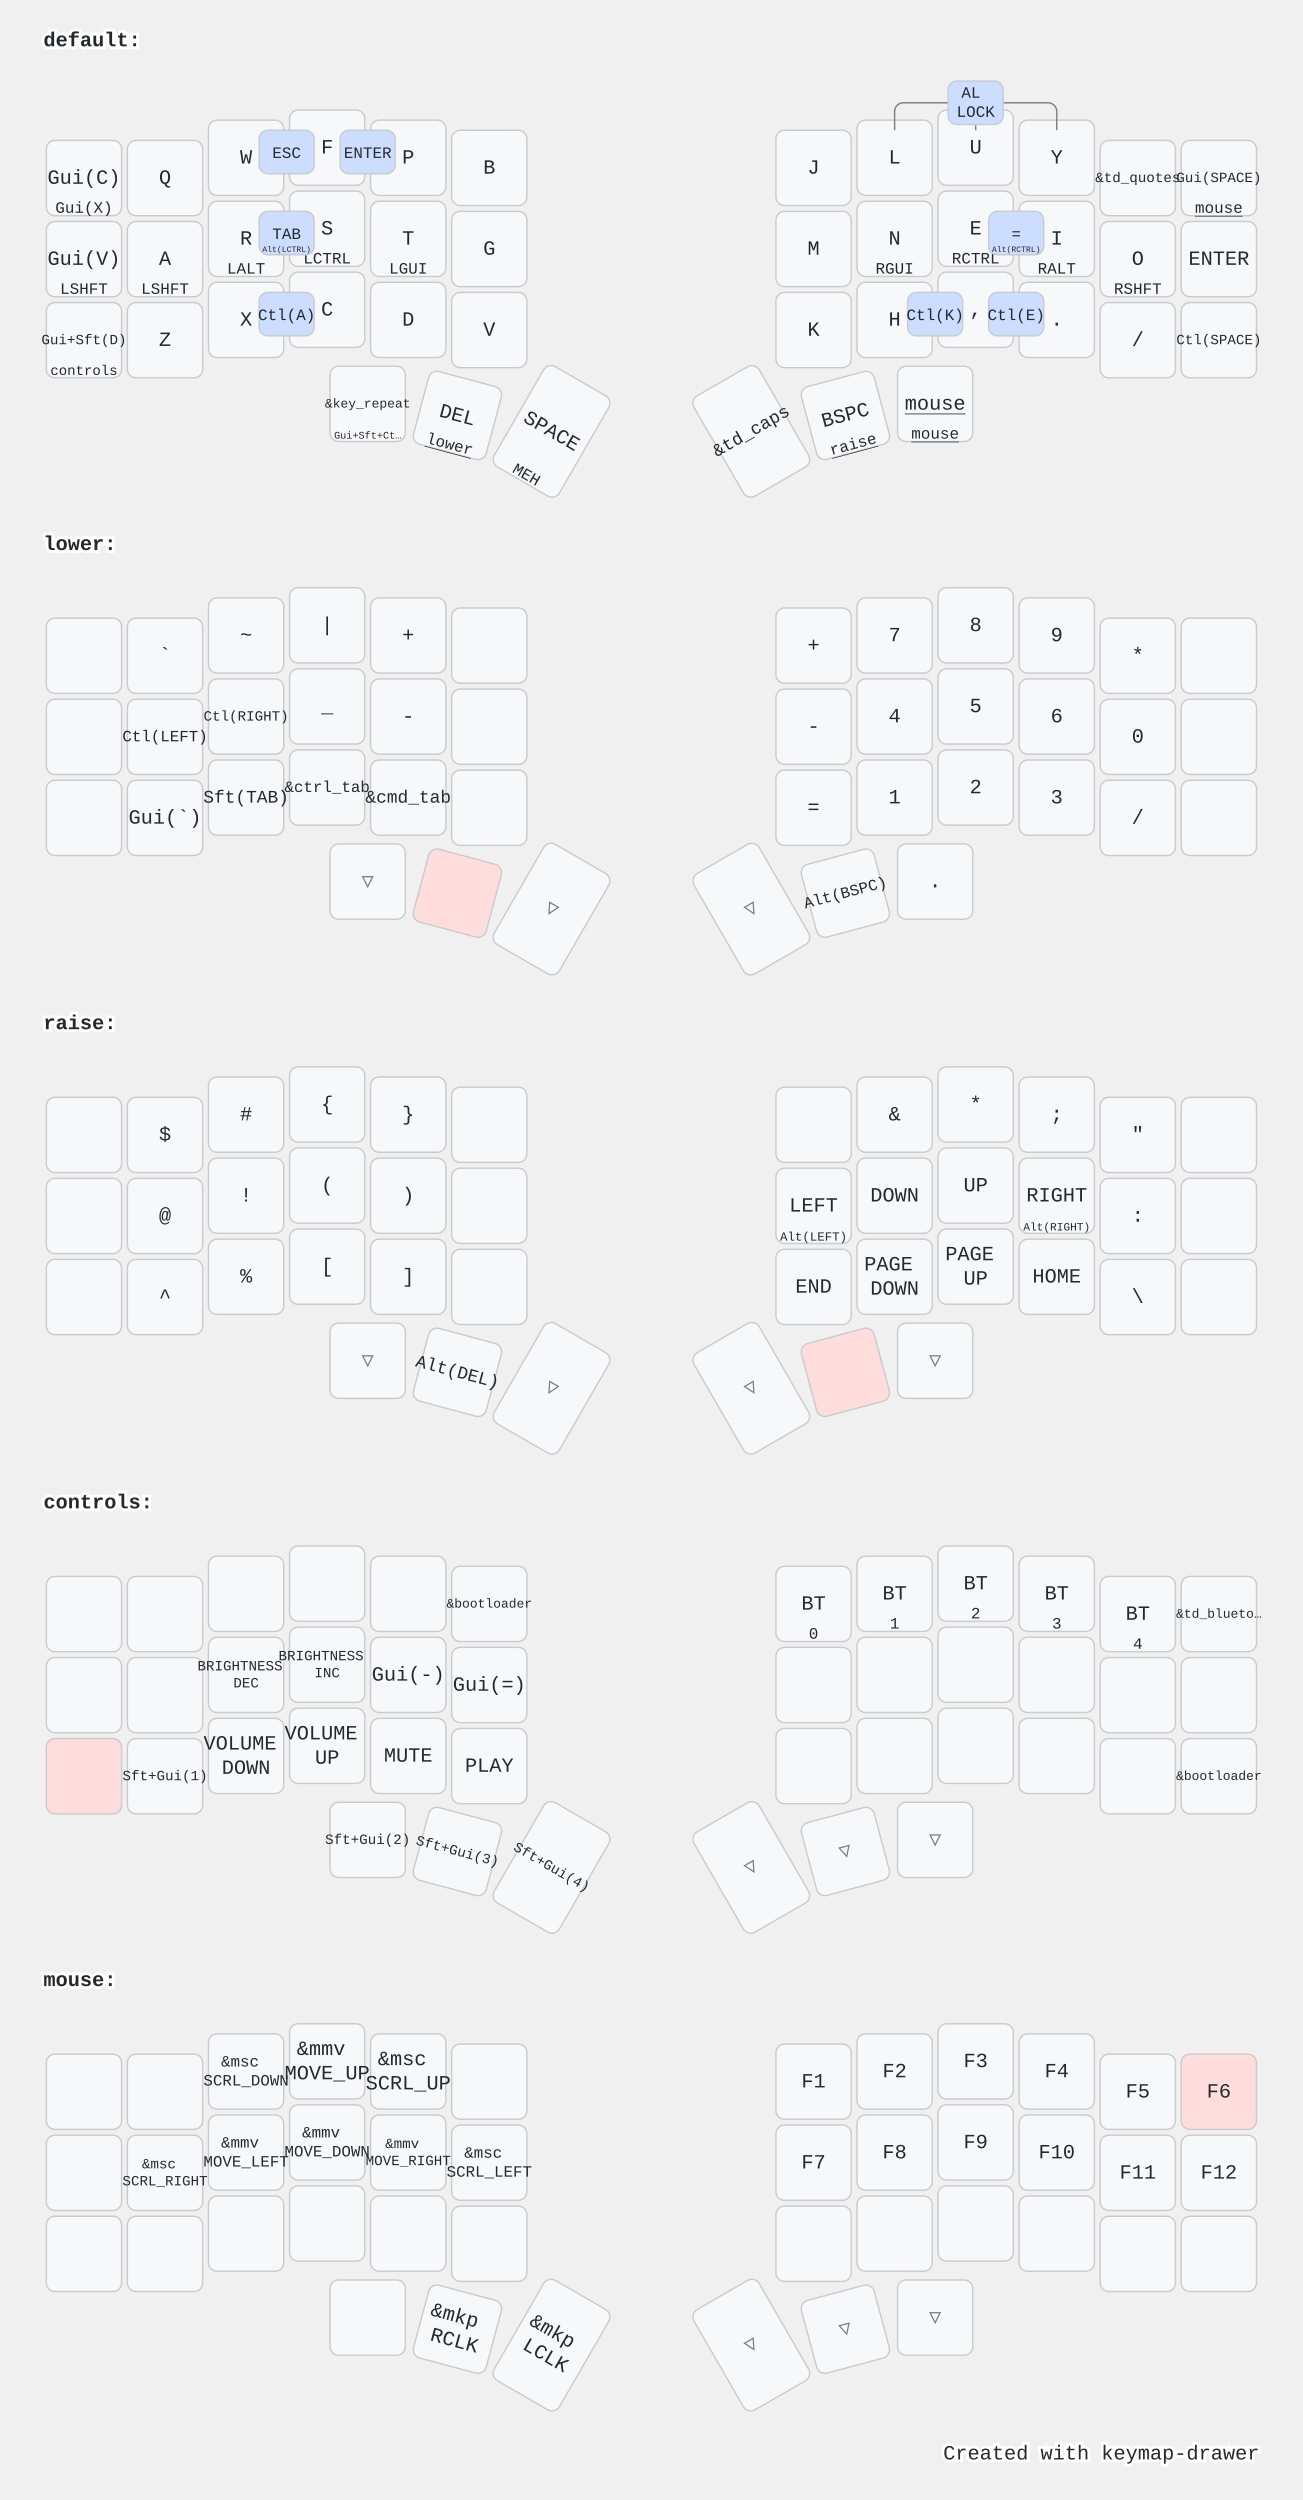
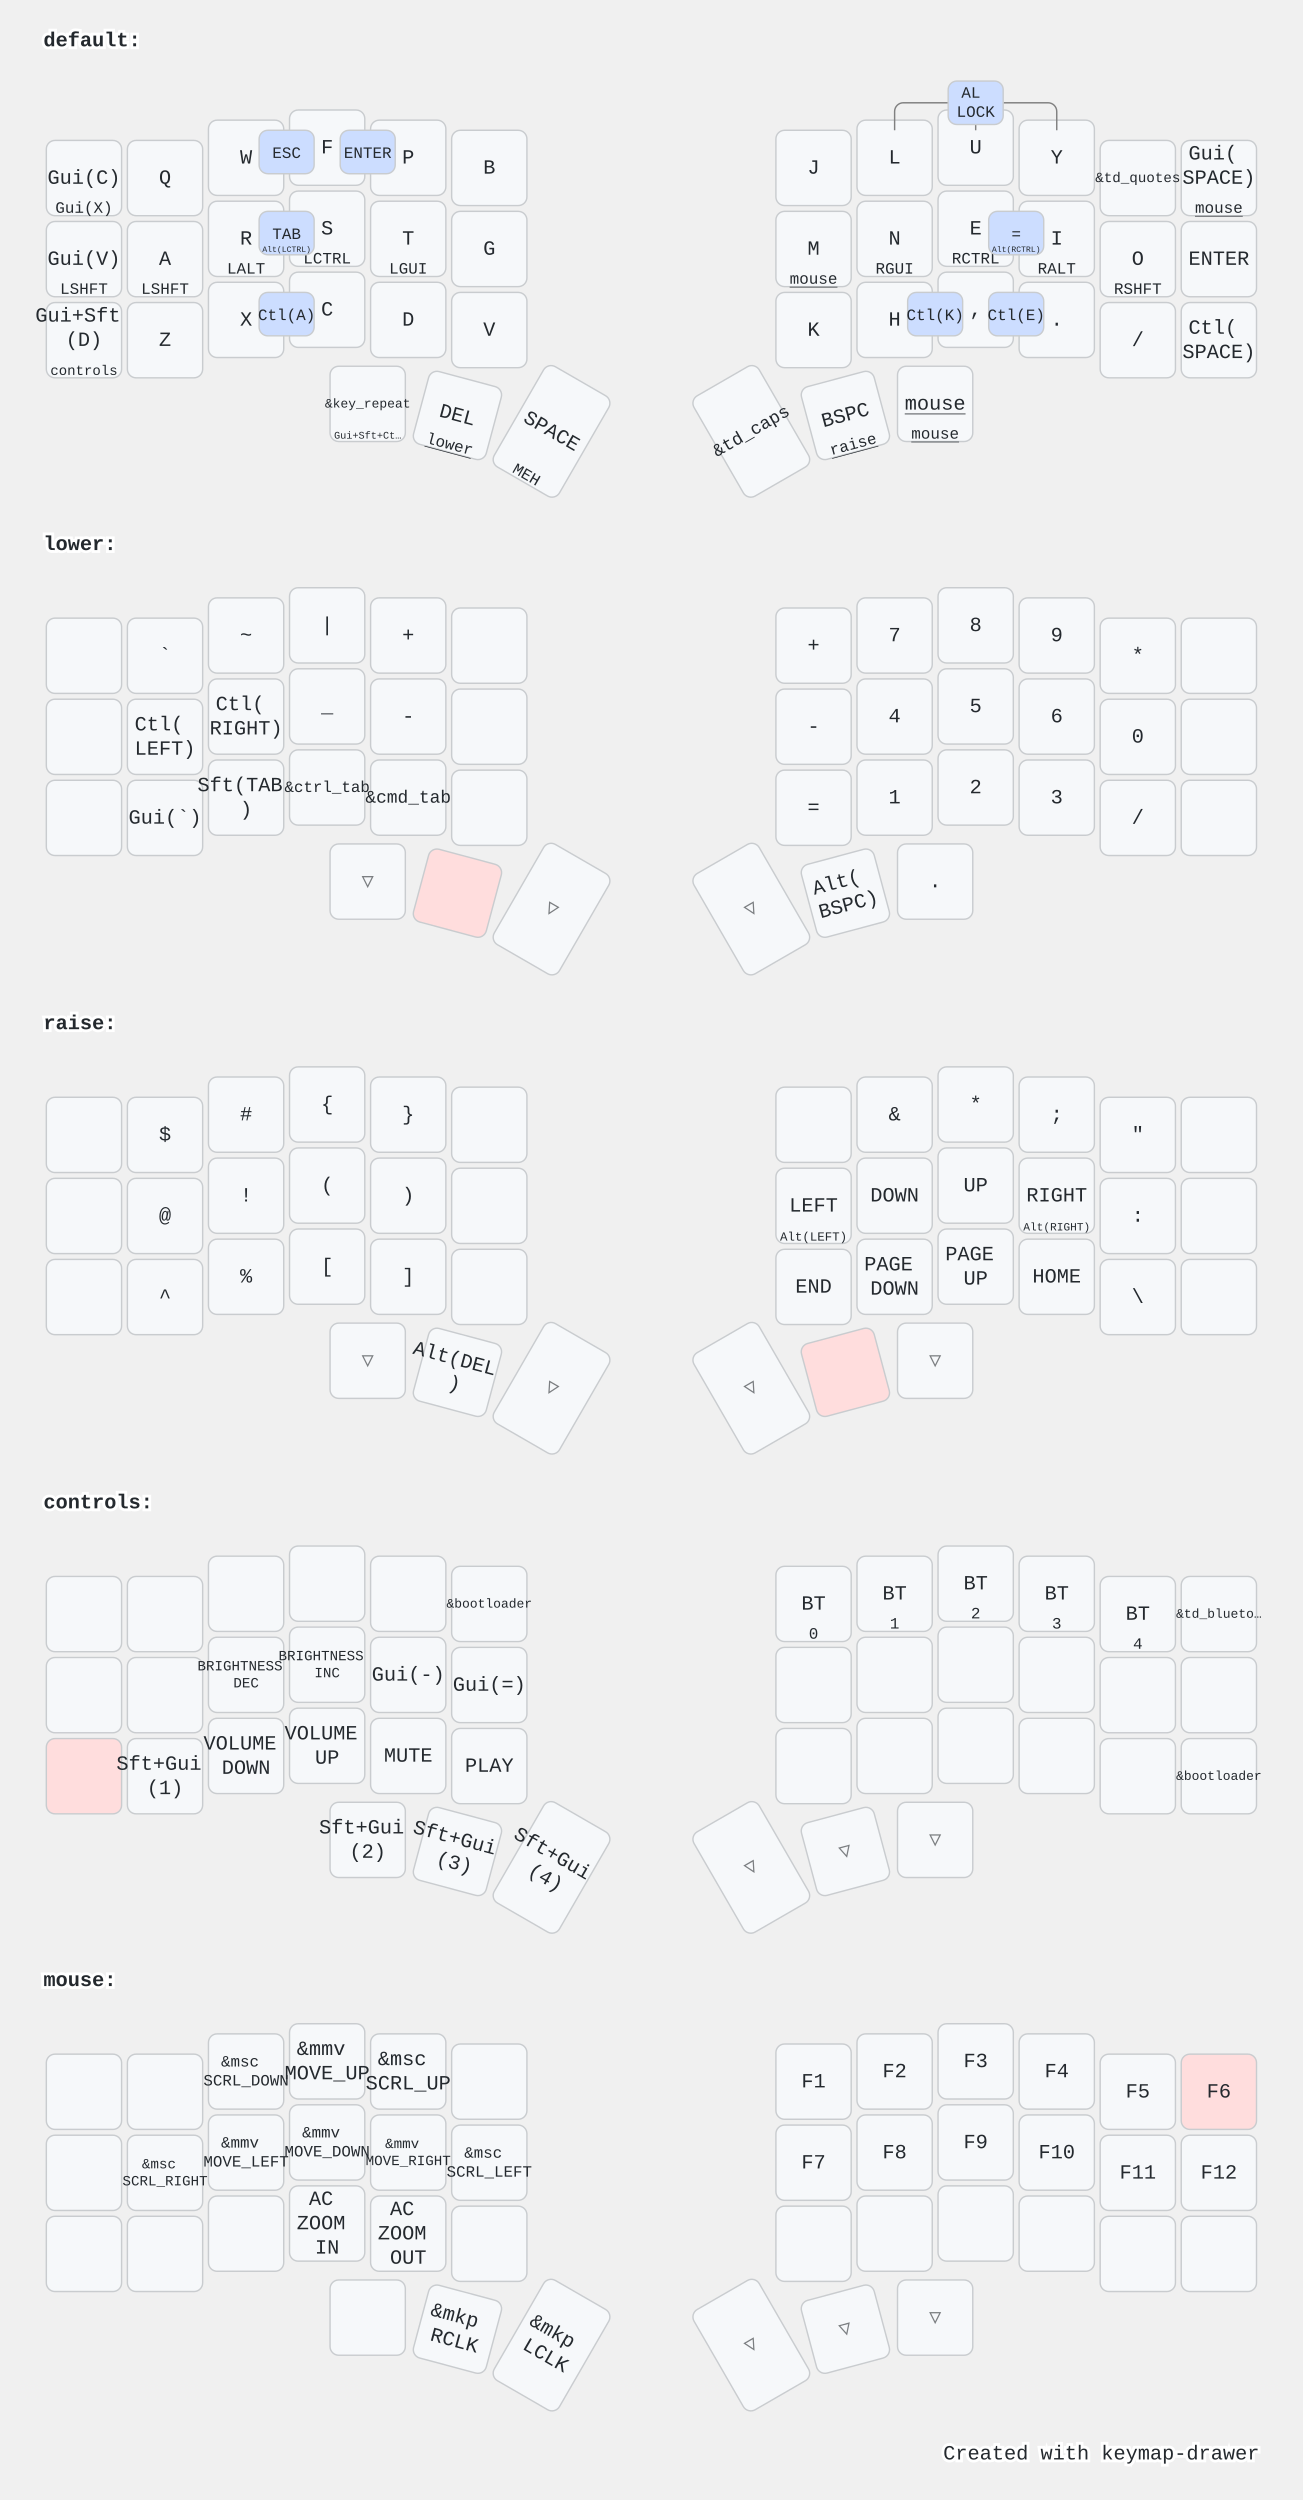
<svg xmlns="http://www.w3.org/2000/svg" width="900" height="1727" viewBox="0 0 900 1727" class="keymap">
  <style>/* inherit to force styles through use tags */
svg path {
    fill: inherit;
}

/* font and background color specifications */
svg.keymap {
    font-family: SFMono-Regular,Consolas,Liberation Mono,Menlo,monospace;
    font-size: 14px;
    font-kerning: normal;
    text-rendering: optimizeLegibility;
    fill: #24292e;
}

/* default key styling */
rect.key {
    fill: #f6f8fa;
}

rect.key, rect.combo {
    stroke: #c9cccf;
    stroke-width: 1;
}

/* default key side styling, only used is draw_key_sides is set */
rect.side {
    filter: brightness(90%);
}

/* color accent for combo boxes */
rect.combo, rect.combo-separate {
    fill: #cdf;
}

/* color accent for held keys */
rect.held, rect.combo.held {
    fill: #fdd;
}

/* color accent for ghost (optional) keys */
rect.ghost, rect.combo.ghost {
    stroke-dasharray: 4, 4;
    stroke-width: 2;
}

text {
    text-anchor: middle;
    dominant-baseline: middle;
}

/* styling for layer labels */
text.label {
    font-weight: bold;
    text-anchor: start;
    stroke: white;
    stroke-width: 4;
    paint-order: stroke;
}

/* styling for optional footer */
text.footer {
    text-anchor: end;
    dominant-baseline: auto;
    stroke: white;
    stroke-width: 4;
    paint-order: stroke;
}

- /* styling for combo tap, and key hold/shifted label text */
- text.combo, text.hold, text.shifted {
+ /* styling for combo tap, and key non-tap label text */
+ text.combo, text.hold, text.shifted, text.left, text.right {
    font-size: 11px;
}

text.hold {
    text-anchor: middle;
    dominant-baseline: auto;
}

text.shifted {
    text-anchor: middle;
    dominant-baseline: hanging;
}

+ text.left {
+     text-anchor: start;
+ }
+ 
+ text.right {
+     text-anchor: end;
+ }
+ 
text.layer-activator {
    text-decoration: underline;
}

/* styling for hold/shifted label text in combo box */
- text.combo.hold, text.combo.shifted {
+ text.combo.hold, text.combo.shifted, text.combo.left, text.combo.right {
    font-size: 8px;
}

/* lighter symbol for transparent keys */
text.trans {
    fill: #7b7e81;
}

/* styling for combo dendrons */
path.combo {
    stroke-width: 1;
    stroke: gray;
    fill: none;
}

/* Start Tabler Icons Cleanup */
/* cannot use height/width with glyphs */
.icon-tabler &gt; path {
    fill: inherit;
    stroke: inherit;
    stroke-width: 2;
}
/* hide tabler's default box */
.icon-tabler &gt; path[stroke="none"][fill="none"] {
    visibility: hidden;
}
/* End Tabler Icons Cleanup */

@media (prefers-color-scheme: dark) {
svg.keymap { fill: #d1d6db; }
rect.key { fill: #3f4750; }
rect.key, rect.combo { stroke: #60666c; }
rect.combo, rect.combo-separate { fill: #1f3d7a; }
rect.held, rect.combo.held { fill: #854747; }
text.label, text.footer { stroke: black; }
text.trans { fill: #7e8184; }
path.combo { stroke: #7f7f7f; }

}</style>
  <g transform="translate(30, 0)" class="layer-default">
    <text x="0" y="28" class="label" id="default">default:</text>
    <g transform="translate(0, 74)">
      <g transform="translate(28, 49)" class="key keypos-0">
        <rect rx="6" ry="6" x="-26" y="-26" width="52" height="52" class="key" />
        <text x="0" y="0" class="key tap">Gui(C)</text>
        <text x="0" y="24" class="key hold">Gui(X)</text>
      </g>
      <g transform="translate(84, 49)" class="key keypos-1">
        <rect rx="6" ry="6" x="-26" y="-26" width="52" height="52" class="key" />
        <text x="0" y="0" class="key tap">Q</text>
      </g>
      <g transform="translate(140, 35)" class="key keypos-2">
        <rect rx="6" ry="6" x="-26" y="-26" width="52" height="52" class="key" />
        <text x="0" y="0" class="key tap">W</text>
      </g>
      <g transform="translate(196, 28)" class="key keypos-3">
        <rect rx="6" ry="6" x="-26" y="-26" width="52" height="52" class="key" />
        <text x="0" y="0" class="key tap">F</text>
      </g>
      <g transform="translate(252, 35)" class="key keypos-4">
        <rect rx="6" ry="6" x="-26" y="-26" width="52" height="52" class="key" />
        <text x="0" y="0" class="key tap">P</text>
      </g>
      <g transform="translate(308, 42)" class="key keypos-5">
        <rect rx="6" ry="6" x="-26" y="-26" width="52" height="52" class="key" />
        <text x="0" y="0" class="key tap">B</text>
      </g>
      <g transform="translate(532, 42)" class="key keypos-6">
        <rect rx="6" ry="6" x="-26" y="-26" width="52" height="52" class="key" />
        <text x="0" y="0" class="key tap">J</text>
      </g>
      <g transform="translate(588, 35)" class="key keypos-7">
        <rect rx="6" ry="6" x="-26" y="-26" width="52" height="52" class="key" />
        <text x="0" y="0" class="key tap">L</text>
      </g>
      <g transform="translate(644, 28)" class="key keypos-8">
        <rect rx="6" ry="6" x="-26" y="-26" width="52" height="52" class="key" />
        <text x="0" y="0" class="key tap">U</text>
      </g>
      <g transform="translate(700, 35)" class="key keypos-9">
        <rect rx="6" ry="6" x="-26" y="-26" width="52" height="52" class="key" />
        <text x="0" y="0" class="key tap">Y</text>
      </g>
      <g transform="translate(756, 49)" class="key keypos-10">
        <rect rx="6" ry="6" x="-26" y="-26" width="52" height="52" class="key" />
        <text x="0" y="0" class="key tap">
          <tspan style="font-size: 70%">&amp;td_quotes</tspan>
        </text>
      </g>
      <g transform="translate(812, 49)" class="key keypos-11">
        <rect rx="6" ry="6" x="-26" y="-26" width="52" height="52" class="key" />
        <text x="0" y="0" class="key tap">
-           <tspan style="font-size: 70%">Gui(SPACE)</tspan>
+           <tspan x="0" dy="-1.2em">Gui(</tspan>
+           <tspan x="0" dy="1.2em">SPACE)</tspan>
        </text>
        <a href="#mouse">
          <text x="0" y="24" class="key hold layer-activator">mouse</text>
        </a>
      </g>
      <g transform="translate(28, 105)" class="key keypos-12">
        <rect rx="6" ry="6" x="-26" y="-26" width="52" height="52" class="key" />
        <text x="0" y="0" class="key tap">Gui(V)</text>
        <text x="0" y="24" class="key hold">LSHFT</text>
      </g>
      <g transform="translate(84, 105)" class="key keypos-13">
        <rect rx="6" ry="6" x="-26" y="-26" width="52" height="52" class="key" />
        <text x="0" y="0" class="key tap">A</text>
        <text x="0" y="24" class="key hold">LSHFT</text>
      </g>
      <g transform="translate(140, 91)" class="key keypos-14">
        <rect rx="6" ry="6" x="-26" y="-26" width="52" height="52" class="key" />
        <text x="0" y="0" class="key tap">R</text>
        <text x="0" y="24" class="key hold">LALT</text>
      </g>
      <g transform="translate(196, 84)" class="key keypos-15">
        <rect rx="6" ry="6" x="-26" y="-26" width="52" height="52" class="key" />
        <text x="0" y="0" class="key tap">S</text>
        <text x="0" y="24" class="key hold">LCTRL</text>
      </g>
      <g transform="translate(252, 91)" class="key keypos-16">
        <rect rx="6" ry="6" x="-26" y="-26" width="52" height="52" class="key" />
        <text x="0" y="0" class="key tap">T</text>
        <text x="0" y="24" class="key hold">LGUI</text>
      </g>
      <g transform="translate(308, 98)" class="key keypos-17">
        <rect rx="6" ry="6" x="-26" y="-26" width="52" height="52" class="key" />
        <text x="0" y="0" class="key tap">G</text>
      </g>
      <g transform="translate(532, 98)" class="key keypos-18">
        <rect rx="6" ry="6" x="-26" y="-26" width="52" height="52" class="key" />
        <text x="0" y="0" class="key tap">M</text>
+         <a href="#mouse">
+           <text x="0" y="24" class="key hold layer-activator">mouse</text>
+         </a>
      </g>
      <g transform="translate(588, 91)" class="key keypos-19">
        <rect rx="6" ry="6" x="-26" y="-26" width="52" height="52" class="key" />
        <text x="0" y="0" class="key tap">N</text>
        <text x="0" y="24" class="key hold">RGUI</text>
      </g>
      <g transform="translate(644, 84)" class="key keypos-20">
        <rect rx="6" ry="6" x="-26" y="-26" width="52" height="52" class="key" />
        <text x="0" y="0" class="key tap">E</text>
        <text x="0" y="24" class="key hold">RCTRL</text>
      </g>
      <g transform="translate(700, 91)" class="key keypos-21">
        <rect rx="6" ry="6" x="-26" y="-26" width="52" height="52" class="key" />
        <text x="0" y="0" class="key tap">I</text>
        <text x="0" y="24" class="key hold">RALT</text>
      </g>
      <g transform="translate(756, 105)" class="key keypos-22">
        <rect rx="6" ry="6" x="-26" y="-26" width="52" height="52" class="key" />
        <text x="0" y="0" class="key tap">O</text>
        <text x="0" y="24" class="key hold">RSHFT</text>
      </g>
      <g transform="translate(812, 105)" class="key keypos-23">
        <rect rx="6" ry="6" x="-26" y="-26" width="52" height="52" class="key" />
        <text x="0" y="0" class="key tap">ENTER</text>
      </g>
      <g transform="translate(28, 161)" class="key keypos-24">
        <rect rx="6" ry="6" x="-26" y="-26" width="52" height="52" class="key" />
        <text x="0" y="0" class="key tap">
-           <tspan style="font-size: 70%">Gui+Sft(D)</tspan>
+           <tspan x="0" dy="-1.2em">Gui+Sft</tspan>
+           <tspan x="0" dy="1.2em">(D)</tspan>
        </text>
        <a href="#controls">
          <text x="0" y="24" class="key hold layer-activator">
            <tspan style="font-size: 88%">controls</tspan>
          </text>
        </a>
      </g>
      <g transform="translate(84, 161)" class="key keypos-25">
        <rect rx="6" ry="6" x="-26" y="-26" width="52" height="52" class="key" />
        <text x="0" y="0" class="key tap">Z</text>
      </g>
      <g transform="translate(140, 147)" class="key keypos-26">
        <rect rx="6" ry="6" x="-26" y="-26" width="52" height="52" class="key" />
        <text x="0" y="0" class="key tap">X</text>
      </g>
      <g transform="translate(196, 140)" class="key keypos-27">
        <rect rx="6" ry="6" x="-26" y="-26" width="52" height="52" class="key" />
        <text x="0" y="0" class="key tap">C</text>
      </g>
      <g transform="translate(252, 147)" class="key keypos-28">
        <rect rx="6" ry="6" x="-26" y="-26" width="52" height="52" class="key" />
        <text x="0" y="0" class="key tap">D</text>
      </g>
      <g transform="translate(308, 154)" class="key keypos-29">
        <rect rx="6" ry="6" x="-26" y="-26" width="52" height="52" class="key" />
        <text x="0" y="0" class="key tap">V</text>
      </g>
      <g transform="translate(532, 154)" class="key keypos-30">
        <rect rx="6" ry="6" x="-26" y="-26" width="52" height="52" class="key" />
        <text x="0" y="0" class="key tap">K</text>
      </g>
      <g transform="translate(588, 147)" class="key keypos-31">
        <rect rx="6" ry="6" x="-26" y="-26" width="52" height="52" class="key" />
        <text x="0" y="0" class="key tap">H</text>
      </g>
      <g transform="translate(644, 140)" class="key keypos-32">
        <rect rx="6" ry="6" x="-26" y="-26" width="52" height="52" class="key" />
        <text x="0" y="0" class="key tap">,</text>
      </g>
      <g transform="translate(700, 147)" class="key keypos-33">
        <rect rx="6" ry="6" x="-26" y="-26" width="52" height="52" class="key" />
        <text x="0" y="0" class="key tap">.</text>
      </g>
      <g transform="translate(756, 161)" class="key keypos-34">
        <rect rx="6" ry="6" x="-26" y="-26" width="52" height="52" class="key" />
        <text x="0" y="0" class="key tap">/</text>
      </g>
      <g transform="translate(812, 161)" class="key keypos-35">
        <rect rx="6" ry="6" x="-26" y="-26" width="52" height="52" class="key" />
        <text x="0" y="0" class="key tap">
-           <tspan style="font-size: 70%">Ctl(SPACE)</tspan>
+           <tspan x="0" dy="-0.6em">Ctl(</tspan>
+           <tspan x="0" dy="1.2em">SPACE)</tspan>
        </text>
      </g>
      <g transform="translate(224, 205)" class="key keypos-36">
        <rect rx="6" ry="6" x="-26" y="-26" width="52" height="52" class="key" />
        <text x="0" y="0" class="key tap">
          <tspan style="font-size: 64%">&amp;key_repeat</tspan>
        </text>
        <text x="0" y="24" class="key hold">
          <tspan style="font-size: 64%">Gui+Sft+Ct…</tspan>
        </text>
      </g>
      <g transform="translate(286, 213) rotate(15.0)" class="key keypos-37">
        <rect rx="6" ry="6" x="-26" y="-26" width="52" height="52" class="key" />
        <text x="0" y="0" class="key tap">DEL</text>
        <a href="#lower">
          <text x="0" y="24" class="key hold layer-activator">lower</text>
        </a>
      </g>
      <g transform="translate(351, 224) rotate(30.0)" class="key keypos-38">
        <rect rx="6" ry="6" x="-26" y="-40" width="52" height="80" class="key" />
        <text x="0" y="0" class="key tap">SPACE</text>
        <text x="0" y="38" class="key hold">MEH</text>
      </g>
      <g transform="translate(489, 224) rotate(-30.0)" class="key keypos-39">
        <rect rx="6" ry="6" x="-26" y="-40" width="52" height="80" class="key" />
        <text x="0" y="0" class="key tap">
          <tspan style="font-size: 88%">&amp;td_caps</tspan>
        </text>
      </g>
      <g transform="translate(554, 213) rotate(-15.0)" class="key keypos-40">
        <rect rx="6" ry="6" x="-26" y="-26" width="52" height="52" class="key" />
        <text x="0" y="0" class="key tap">BSPC</text>
        <a href="#raise">
          <text x="0" y="24" class="key hold layer-activator">raise</text>
        </a>
      </g>
      <g transform="translate(616, 205)" class="key keypos-41">
        <rect rx="6" ry="6" x="-26" y="-26" width="52" height="52" class="key" />
        <a href="#mouse">
          <text x="0" y="0" class="key tap layer-activator">mouse</text>
        </a>
        <a href="#mouse">
          <text x="0" y="24" class="key hold layer-activator">mouse</text>
        </a>
      </g>
      <g class="combo combopos-0">
        <rect rx="6" ry="6" x="149" y="16" width="38" height="30" class="combo" />
        <text x="168" y="32" class="combo tap">ESC</text>
      </g>
      <g class="combo combopos-1">
        <rect rx="6" ry="6" x="205" y="16" width="38" height="30" class="combo" />
        <text x="224" y="32" class="combo tap">ENTER</text>
      </g>
      <g class="combo combopos-2">
        <rect rx="6" ry="6" x="149" y="72" width="38" height="30" class="combo" />
        <text x="168" y="88" class="combo tap">TAB</text>
        <text x="168" y="100" class="combo hold">
          <tspan style="font-size: 70%">Alt(LCTRL)</tspan>
        </text>
      </g>
      <g class="combo combopos-3">
        <rect rx="6" ry="6" x="653" y="72" width="38" height="30" class="combo" />
        <text x="672" y="88" class="combo tap">=</text>
        <text x="672" y="100" class="combo hold">
          <tspan style="font-size: 70%">Alt(RCTRL)</tspan>
        </text>
      </g>
      <g class="combo combopos-4">
        <rect rx="6" ry="6" x="149" y="128" width="38" height="30" class="combo" />
        <text x="168" y="144" class="combo tap">Ctl(A)</text>
      </g>
      <g class="combo combopos-5">
        <rect rx="6" ry="6" x="653" y="128" width="38" height="30" class="combo" />
        <text x="672" y="144" class="combo tap">Ctl(E)</text>
      </g>
      <g class="combo combopos-6">
        <rect rx="6" ry="6" x="597" y="128" width="38" height="30" class="combo" />
        <text x="616" y="144" class="combo tap">Ctl(K)</text>
      </g>
      <g class="combo combopos-7">
        <path d="M644,-3 h-50 a6.0,6.0 0 0 0 -6.0,6.0 v13" class="combo" />
        <path d="M644,-3 l0,19" class="combo" />
        <path d="M644,-3 h50 a6.0,6.0 0 0 1 6.0,6.0 v13" class="combo" />
        <rect rx="6" ry="6" x="625" y="-18" width="38" height="30" class="combo" />
        <text x="644" y="-3" class="combo tap">
          <tspan x="644" dy="-0.6em">AL</tspan>
          <tspan x="644" dy="1.2em">LOCK</tspan>
        </text>
      </g>
    </g>
  </g>
  <g transform="translate(30, 348)" class="layer-lower">
    <text x="0" y="28" class="label" id="lower">lower:</text>
    <g transform="translate(0, 56)">
      <g transform="translate(28, 49)" class="key keypos-0">
        <rect rx="6" ry="6" x="-26" y="-26" width="52" height="52" class="key" />
      </g>
      <g transform="translate(84, 49)" class="key keypos-1">
        <rect rx="6" ry="6" x="-26" y="-26" width="52" height="52" class="key" />
        <text x="0" y="0" class="key tap">`</text>
      </g>
      <g transform="translate(140, 35)" class="key keypos-2">
        <rect rx="6" ry="6" x="-26" y="-26" width="52" height="52" class="key" />
        <text x="0" y="0" class="key tap">~</text>
      </g>
      <g transform="translate(196, 28)" class="key keypos-3">
        <rect rx="6" ry="6" x="-26" y="-26" width="52" height="52" class="key" />
        <text x="0" y="0" class="key tap">|</text>
      </g>
      <g transform="translate(252, 35)" class="key keypos-4">
        <rect rx="6" ry="6" x="-26" y="-26" width="52" height="52" class="key" />
        <text x="0" y="0" class="key tap">+</text>
      </g>
      <g transform="translate(308, 42)" class="key keypos-5">
        <rect rx="6" ry="6" x="-26" y="-26" width="52" height="52" class="key" />
      </g>
      <g transform="translate(532, 42)" class="key keypos-6">
        <rect rx="6" ry="6" x="-26" y="-26" width="52" height="52" class="key" />
        <text x="0" y="0" class="key tap">+</text>
      </g>
      <g transform="translate(588, 35)" class="key keypos-7">
        <rect rx="6" ry="6" x="-26" y="-26" width="52" height="52" class="key" />
        <text x="0" y="0" class="key tap">7</text>
      </g>
      <g transform="translate(644, 28)" class="key keypos-8">
        <rect rx="6" ry="6" x="-26" y="-26" width="52" height="52" class="key" />
        <text x="0" y="0" class="key tap">8</text>
      </g>
      <g transform="translate(700, 35)" class="key keypos-9">
        <rect rx="6" ry="6" x="-26" y="-26" width="52" height="52" class="key" />
        <text x="0" y="0" class="key tap">9</text>
      </g>
      <g transform="translate(756, 49)" class="key keypos-10">
        <rect rx="6" ry="6" x="-26" y="-26" width="52" height="52" class="key" />
        <text x="0" y="0" class="key tap">*</text>
      </g>
      <g transform="translate(812, 49)" class="key keypos-11">
        <rect rx="6" ry="6" x="-26" y="-26" width="52" height="52" class="key" />
      </g>
      <g transform="translate(28, 105)" class="key keypos-12">
        <rect rx="6" ry="6" x="-26" y="-26" width="52" height="52" class="key" />
      </g>
      <g transform="translate(84, 105)" class="key keypos-13">
        <rect rx="6" ry="6" x="-26" y="-26" width="52" height="52" class="key" />
        <text x="0" y="0" class="key tap">
-           <tspan style="font-size: 78%">Ctl(LEFT)</tspan>
+           <tspan x="0" dy="-0.6em">Ctl(</tspan>
+           <tspan x="0" dy="1.2em">LEFT)</tspan>
        </text>
      </g>
      <g transform="translate(140, 91)" class="key keypos-14">
        <rect rx="6" ry="6" x="-26" y="-26" width="52" height="52" class="key" />
        <text x="0" y="0" class="key tap">
-           <tspan style="font-size: 70%">Ctl(RIGHT)</tspan>
+           <tspan x="0" dy="-0.6em">Ctl(</tspan>
+           <tspan x="0" dy="1.2em">RIGHT)</tspan>
        </text>
      </g>
      <g transform="translate(196, 84)" class="key keypos-15">
        <rect rx="6" ry="6" x="-26" y="-26" width="52" height="52" class="key" />
        <text x="0" y="0" class="key tap">_</text>
      </g>
      <g transform="translate(252, 91)" class="key keypos-16">
        <rect rx="6" ry="6" x="-26" y="-26" width="52" height="52" class="key" />
        <text x="0" y="0" class="key tap">-</text>
      </g>
      <g transform="translate(308, 98)" class="key keypos-17">
        <rect rx="6" ry="6" x="-26" y="-26" width="52" height="52" class="key" />
      </g>
      <g transform="translate(532, 98)" class="key keypos-18">
        <rect rx="6" ry="6" x="-26" y="-26" width="52" height="52" class="key" />
        <text x="0" y="0" class="key tap">-</text>
      </g>
      <g transform="translate(588, 91)" class="key keypos-19">
        <rect rx="6" ry="6" x="-26" y="-26" width="52" height="52" class="key" />
        <text x="0" y="0" class="key tap">4</text>
      </g>
      <g transform="translate(644, 84)" class="key keypos-20">
        <rect rx="6" ry="6" x="-26" y="-26" width="52" height="52" class="key" />
        <text x="0" y="0" class="key tap">5</text>
      </g>
      <g transform="translate(700, 91)" class="key keypos-21">
        <rect rx="6" ry="6" x="-26" y="-26" width="52" height="52" class="key" />
        <text x="0" y="0" class="key tap">6</text>
      </g>
      <g transform="translate(756, 105)" class="key keypos-22">
        <rect rx="6" ry="6" x="-26" y="-26" width="52" height="52" class="key" />
        <text x="0" y="0" class="key tap">0</text>
      </g>
      <g transform="translate(812, 105)" class="key keypos-23">
        <rect rx="6" ry="6" x="-26" y="-26" width="52" height="52" class="key" />
      </g>
      <g transform="translate(28, 161)" class="key keypos-24">
        <rect rx="6" ry="6" x="-26" y="-26" width="52" height="52" class="key" />
      </g>
      <g transform="translate(84, 161)" class="key keypos-25">
        <rect rx="6" ry="6" x="-26" y="-26" width="52" height="52" class="key" />
        <text x="0" y="0" class="key tap">Gui(`)</text>
      </g>
      <g transform="translate(140, 147)" class="key keypos-26">
        <rect rx="6" ry="6" x="-26" y="-26" width="52" height="52" class="key" />
        <text x="0" y="0" class="key tap">
-           <tspan style="font-size: 88%">Sft(TAB)</tspan>
+           <tspan x="0" dy="-0.6em">Sft(TAB</tspan>
+           <tspan x="0" dy="1.2em">)</tspan>
        </text>
      </g>
      <g transform="translate(196, 140)" class="key keypos-27">
        <rect rx="6" ry="6" x="-26" y="-26" width="52" height="52" class="key" />
        <text x="0" y="0" class="key tap">
          <tspan style="font-size: 78%">&amp;ctrl_tab</tspan>
        </text>
      </g>
      <g transform="translate(252, 147)" class="key keypos-28">
        <rect rx="6" ry="6" x="-26" y="-26" width="52" height="52" class="key" />
        <text x="0" y="0" class="key tap">
          <tspan style="font-size: 88%">&amp;cmd_tab</tspan>
        </text>
      </g>
      <g transform="translate(308, 154)" class="key keypos-29">
        <rect rx="6" ry="6" x="-26" y="-26" width="52" height="52" class="key" />
      </g>
      <g transform="translate(532, 154)" class="key keypos-30">
        <rect rx="6" ry="6" x="-26" y="-26" width="52" height="52" class="key" />
        <text x="0" y="0" class="key tap">=</text>
      </g>
      <g transform="translate(588, 147)" class="key keypos-31">
        <rect rx="6" ry="6" x="-26" y="-26" width="52" height="52" class="key" />
        <text x="0" y="0" class="key tap">1</text>
      </g>
      <g transform="translate(644, 140)" class="key keypos-32">
        <rect rx="6" ry="6" x="-26" y="-26" width="52" height="52" class="key" />
        <text x="0" y="0" class="key tap">2</text>
      </g>
      <g transform="translate(700, 147)" class="key keypos-33">
        <rect rx="6" ry="6" x="-26" y="-26" width="52" height="52" class="key" />
        <text x="0" y="0" class="key tap">3</text>
      </g>
      <g transform="translate(756, 161)" class="key keypos-34">
        <rect rx="6" ry="6" x="-26" y="-26" width="52" height="52" class="key" />
        <text x="0" y="0" class="key tap">/</text>
      </g>
      <g transform="translate(812, 161)" class="key keypos-35">
        <rect rx="6" ry="6" x="-26" y="-26" width="52" height="52" class="key" />
      </g>
      <g transform="translate(224, 205)" class="key trans keypos-36">
        <rect rx="6" ry="6" x="-26" y="-26" width="52" height="52" class="key trans" />
        <text x="0" y="0" class="key trans tap">▽</text>
      </g>
      <g transform="translate(286, 213) rotate(15.0)" class="key held keypos-37">
        <rect rx="6" ry="6" x="-26" y="-26" width="52" height="52" class="key held" />
      </g>
      <g transform="translate(351, 224) rotate(30.0)" class="key trans keypos-38">
        <rect rx="6" ry="6" x="-26" y="-40" width="52" height="80" class="key trans" />
        <text x="0" y="0" class="key trans tap">▽</text>
      </g>
      <g transform="translate(489, 224) rotate(-30.0)" class="key trans keypos-39">
        <rect rx="6" ry="6" x="-26" y="-40" width="52" height="80" class="key trans" />
        <text x="0" y="0" class="key trans tap">▽</text>
      </g>
      <g transform="translate(554, 213) rotate(-15.0)" class="key keypos-40">
        <rect rx="6" ry="6" x="-26" y="-26" width="52" height="52" class="key" />
        <text x="0" y="0" class="key tap">
-           <tspan style="font-size: 78%">Alt(BSPC)</tspan>
+           <tspan x="0" dy="-0.6em">Alt(</tspan>
+           <tspan x="0" dy="1.2em">BSPC)</tspan>
        </text>
      </g>
      <g transform="translate(616, 205)" class="key keypos-41">
        <rect rx="6" ry="6" x="-26" y="-26" width="52" height="52" class="key" />
        <text x="0" y="0" class="key tap">.</text>
      </g>
    </g>
  </g>
  <g transform="translate(30, 679)" class="layer-raise">
    <text x="0" y="28" class="label" id="raise">raise:</text>
    <g transform="translate(0, 56)">
      <g transform="translate(28, 49)" class="key keypos-0">
        <rect rx="6" ry="6" x="-26" y="-26" width="52" height="52" class="key" />
      </g>
      <g transform="translate(84, 49)" class="key keypos-1">
        <rect rx="6" ry="6" x="-26" y="-26" width="52" height="52" class="key" />
        <text x="0" y="0" class="key tap">$</text>
      </g>
      <g transform="translate(140, 35)" class="key keypos-2">
        <rect rx="6" ry="6" x="-26" y="-26" width="52" height="52" class="key" />
        <text x="0" y="0" class="key tap">#</text>
      </g>
      <g transform="translate(196, 28)" class="key keypos-3">
        <rect rx="6" ry="6" x="-26" y="-26" width="52" height="52" class="key" />
        <text x="0" y="0" class="key tap">{</text>
      </g>
      <g transform="translate(252, 35)" class="key keypos-4">
        <rect rx="6" ry="6" x="-26" y="-26" width="52" height="52" class="key" />
        <text x="0" y="0" class="key tap">}</text>
      </g>
      <g transform="translate(308, 42)" class="key keypos-5">
        <rect rx="6" ry="6" x="-26" y="-26" width="52" height="52" class="key" />
      </g>
      <g transform="translate(532, 42)" class="key keypos-6">
        <rect rx="6" ry="6" x="-26" y="-26" width="52" height="52" class="key" />
      </g>
      <g transform="translate(588, 35)" class="key keypos-7">
        <rect rx="6" ry="6" x="-26" y="-26" width="52" height="52" class="key" />
        <text x="0" y="0" class="key tap">&amp;</text>
      </g>
      <g transform="translate(644, 28)" class="key keypos-8">
        <rect rx="6" ry="6" x="-26" y="-26" width="52" height="52" class="key" />
        <text x="0" y="0" class="key tap">*</text>
      </g>
      <g transform="translate(700, 35)" class="key keypos-9">
        <rect rx="6" ry="6" x="-26" y="-26" width="52" height="52" class="key" />
        <text x="0" y="0" class="key tap">;</text>
      </g>
      <g transform="translate(756, 49)" class="key keypos-10">
        <rect rx="6" ry="6" x="-26" y="-26" width="52" height="52" class="key" />
        <text x="0" y="0" class="key tap">"</text>
      </g>
      <g transform="translate(812, 49)" class="key keypos-11">
        <rect rx="6" ry="6" x="-26" y="-26" width="52" height="52" class="key" />
      </g>
      <g transform="translate(28, 105)" class="key keypos-12">
        <rect rx="6" ry="6" x="-26" y="-26" width="52" height="52" class="key" />
      </g>
      <g transform="translate(84, 105)" class="key keypos-13">
        <rect rx="6" ry="6" x="-26" y="-26" width="52" height="52" class="key" />
        <text x="0" y="0" class="key tap">@</text>
      </g>
      <g transform="translate(140, 91)" class="key keypos-14">
        <rect rx="6" ry="6" x="-26" y="-26" width="52" height="52" class="key" />
        <text x="0" y="0" class="key tap">!</text>
      </g>
      <g transform="translate(196, 84)" class="key keypos-15">
        <rect rx="6" ry="6" x="-26" y="-26" width="52" height="52" class="key" />
        <text x="0" y="0" class="key tap">(</text>
      </g>
      <g transform="translate(252, 91)" class="key keypos-16">
        <rect rx="6" ry="6" x="-26" y="-26" width="52" height="52" class="key" />
        <text x="0" y="0" class="key tap">)</text>
      </g>
      <g transform="translate(308, 98)" class="key keypos-17">
        <rect rx="6" ry="6" x="-26" y="-26" width="52" height="52" class="key" />
      </g>
      <g transform="translate(532, 98)" class="key keypos-18">
        <rect rx="6" ry="6" x="-26" y="-26" width="52" height="52" class="key" />
        <text x="0" y="0" class="key tap">LEFT</text>
        <text x="0" y="24" class="key hold">
          <tspan style="font-size: 78%">Alt(LEFT)</tspan>
        </text>
      </g>
      <g transform="translate(588, 91)" class="key keypos-19">
        <rect rx="6" ry="6" x="-26" y="-26" width="52" height="52" class="key" />
        <text x="0" y="0" class="key tap">DOWN</text>
      </g>
      <g transform="translate(644, 84)" class="key keypos-20">
        <rect rx="6" ry="6" x="-26" y="-26" width="52" height="52" class="key" />
        <text x="0" y="0" class="key tap">UP</text>
      </g>
      <g transform="translate(700, 91)" class="key keypos-21">
        <rect rx="6" ry="6" x="-26" y="-26" width="52" height="52" class="key" />
        <text x="0" y="0" class="key tap">RIGHT</text>
        <text x="0" y="24" class="key hold">
          <tspan style="font-size: 70%">Alt(RIGHT)</tspan>
        </text>
      </g>
      <g transform="translate(756, 105)" class="key keypos-22">
        <rect rx="6" ry="6" x="-26" y="-26" width="52" height="52" class="key" />
        <text x="0" y="0" class="key tap">:</text>
      </g>
      <g transform="translate(812, 105)" class="key keypos-23">
        <rect rx="6" ry="6" x="-26" y="-26" width="52" height="52" class="key" />
      </g>
      <g transform="translate(28, 161)" class="key keypos-24">
        <rect rx="6" ry="6" x="-26" y="-26" width="52" height="52" class="key" />
      </g>
      <g transform="translate(84, 161)" class="key keypos-25">
        <rect rx="6" ry="6" x="-26" y="-26" width="52" height="52" class="key" />
        <text x="0" y="0" class="key tap">^</text>
      </g>
      <g transform="translate(140, 147)" class="key keypos-26">
        <rect rx="6" ry="6" x="-26" y="-26" width="52" height="52" class="key" />
        <text x="0" y="0" class="key tap">%</text>
      </g>
      <g transform="translate(196, 140)" class="key keypos-27">
        <rect rx="6" ry="6" x="-26" y="-26" width="52" height="52" class="key" />
        <text x="0" y="0" class="key tap">[</text>
      </g>
      <g transform="translate(252, 147)" class="key keypos-28">
        <rect rx="6" ry="6" x="-26" y="-26" width="52" height="52" class="key" />
        <text x="0" y="0" class="key tap">]</text>
      </g>
      <g transform="translate(308, 154)" class="key keypos-29">
        <rect rx="6" ry="6" x="-26" y="-26" width="52" height="52" class="key" />
      </g>
      <g transform="translate(532, 154)" class="key keypos-30">
        <rect rx="6" ry="6" x="-26" y="-26" width="52" height="52" class="key" />
        <text x="0" y="0" class="key tap">END</text>
      </g>
      <g transform="translate(588, 147)" class="key keypos-31">
        <rect rx="6" ry="6" x="-26" y="-26" width="52" height="52" class="key" />
        <text x="0" y="0" class="key tap">
          <tspan x="0" dy="-0.6em">PAGE</tspan>
          <tspan x="0" dy="1.2em">DOWN</tspan>
        </text>
      </g>
      <g transform="translate(644, 140)" class="key keypos-32">
        <rect rx="6" ry="6" x="-26" y="-26" width="52" height="52" class="key" />
        <text x="0" y="0" class="key tap">
          <tspan x="0" dy="-0.6em">PAGE</tspan>
          <tspan x="0" dy="1.2em">UP</tspan>
        </text>
      </g>
      <g transform="translate(700, 147)" class="key keypos-33">
        <rect rx="6" ry="6" x="-26" y="-26" width="52" height="52" class="key" />
        <text x="0" y="0" class="key tap">HOME</text>
      </g>
      <g transform="translate(756, 161)" class="key keypos-34">
        <rect rx="6" ry="6" x="-26" y="-26" width="52" height="52" class="key" />
        <text x="0" y="0" class="key tap">\</text>
      </g>
      <g transform="translate(812, 161)" class="key keypos-35">
        <rect rx="6" ry="6" x="-26" y="-26" width="52" height="52" class="key" />
      </g>
      <g transform="translate(224, 205)" class="key trans keypos-36">
        <rect rx="6" ry="6" x="-26" y="-26" width="52" height="52" class="key trans" />
        <text x="0" y="0" class="key trans tap">▽</text>
      </g>
      <g transform="translate(286, 213) rotate(15.0)" class="key keypos-37">
        <rect rx="6" ry="6" x="-26" y="-26" width="52" height="52" class="key" />
        <text x="0" y="0" class="key tap">
-           <tspan style="font-size: 88%">Alt(DEL)</tspan>
+           <tspan x="0" dy="-0.6em">Alt(DEL</tspan>
+           <tspan x="0" dy="1.2em">)</tspan>
        </text>
      </g>
      <g transform="translate(351, 224) rotate(30.0)" class="key trans keypos-38">
        <rect rx="6" ry="6" x="-26" y="-40" width="52" height="80" class="key trans" />
        <text x="0" y="0" class="key trans tap">▽</text>
      </g>
      <g transform="translate(489, 224) rotate(-30.0)" class="key trans keypos-39">
        <rect rx="6" ry="6" x="-26" y="-40" width="52" height="80" class="key trans" />
        <text x="0" y="0" class="key trans tap">▽</text>
      </g>
      <g transform="translate(554, 213) rotate(-15.0)" class="key held keypos-40">
        <rect rx="6" ry="6" x="-26" y="-26" width="52" height="52" class="key held" />
      </g>
      <g transform="translate(616, 205)" class="key trans keypos-41">
        <rect rx="6" ry="6" x="-26" y="-26" width="52" height="52" class="key trans" />
        <text x="0" y="0" class="key trans tap">▽</text>
      </g>
    </g>
  </g>
  <g transform="translate(30, 1010)" class="layer-controls">
    <text x="0" y="28" class="label" id="controls">controls:</text>
    <g transform="translate(0, 56)">
      <g transform="translate(28, 49)" class="key keypos-0">
        <rect rx="6" ry="6" x="-26" y="-26" width="52" height="52" class="key" />
      </g>
      <g transform="translate(84, 49)" class="key keypos-1">
        <rect rx="6" ry="6" x="-26" y="-26" width="52" height="52" class="key" />
      </g>
      <g transform="translate(140, 35)" class="key keypos-2">
        <rect rx="6" ry="6" x="-26" y="-26" width="52" height="52" class="key" />
      </g>
      <g transform="translate(196, 28)" class="key keypos-3">
        <rect rx="6" ry="6" x="-26" y="-26" width="52" height="52" class="key" />
      </g>
      <g transform="translate(252, 35)" class="key keypos-4">
        <rect rx="6" ry="6" x="-26" y="-26" width="52" height="52" class="key" />
      </g>
      <g transform="translate(308, 42)" class="key keypos-5">
        <rect rx="6" ry="6" x="-26" y="-26" width="52" height="52" class="key" />
        <text x="0" y="0" class="key tap">
          <tspan style="font-size: 64%">&amp;bootloader</tspan>
        </text>
      </g>
      <g transform="translate(532, 42)" class="key keypos-6">
        <rect rx="6" ry="6" x="-26" y="-26" width="52" height="52" class="key" />
        <text x="0" y="0" class="key tap">BT</text>
        <text x="0" y="24" class="key hold">0</text>
      </g>
      <g transform="translate(588, 35)" class="key keypos-7">
        <rect rx="6" ry="6" x="-26" y="-26" width="52" height="52" class="key" />
        <text x="0" y="0" class="key tap">BT</text>
        <text x="0" y="24" class="key hold">1</text>
      </g>
      <g transform="translate(644, 28)" class="key keypos-8">
        <rect rx="6" ry="6" x="-26" y="-26" width="52" height="52" class="key" />
        <text x="0" y="0" class="key tap">BT</text>
        <text x="0" y="24" class="key hold">2</text>
      </g>
      <g transform="translate(700, 35)" class="key keypos-9">
        <rect rx="6" ry="6" x="-26" y="-26" width="52" height="52" class="key" />
        <text x="0" y="0" class="key tap">BT</text>
        <text x="0" y="24" class="key hold">3</text>
      </g>
      <g transform="translate(756, 49)" class="key keypos-10">
        <rect rx="6" ry="6" x="-26" y="-26" width="52" height="52" class="key" />
        <text x="0" y="0" class="key tap">BT</text>
        <text x="0" y="24" class="key hold">4</text>
      </g>
      <g transform="translate(812, 49)" class="key keypos-11">
        <rect rx="6" ry="6" x="-26" y="-26" width="52" height="52" class="key" />
        <text x="0" y="0" class="key tap">
          <tspan style="font-size: 64%">&amp;td_blueto…</tspan>
        </text>
      </g>
      <g transform="translate(28, 105)" class="key keypos-12">
        <rect rx="6" ry="6" x="-26" y="-26" width="52" height="52" class="key" />
      </g>
      <g transform="translate(84, 105)" class="key keypos-13">
        <rect rx="6" ry="6" x="-26" y="-26" width="52" height="52" class="key" />
      </g>
      <g transform="translate(140, 91)" class="key keypos-14">
        <rect rx="6" ry="6" x="-26" y="-26" width="52" height="52" class="key" />
        <text x="0" y="0" class="key tap">
          <tspan x="0" dy="-0.6em" style="font-size: 70%">BRIGHTNESS</tspan>
          <tspan x="0" dy="1.2em" style="font-size: 70%">DEC</tspan>
        </text>
      </g>
      <g transform="translate(196, 84)" class="key keypos-15">
        <rect rx="6" ry="6" x="-26" y="-26" width="52" height="52" class="key" />
        <text x="0" y="0" class="key tap">
          <tspan x="0" dy="-0.6em" style="font-size: 70%">BRIGHTNESS</tspan>
          <tspan x="0" dy="1.2em" style="font-size: 70%">INC</tspan>
        </text>
      </g>
      <g transform="translate(252, 91)" class="key keypos-16">
        <rect rx="6" ry="6" x="-26" y="-26" width="52" height="52" class="key" />
        <text x="0" y="0" class="key tap">Gui(-)</text>
      </g>
      <g transform="translate(308, 98)" class="key keypos-17">
        <rect rx="6" ry="6" x="-26" y="-26" width="52" height="52" class="key" />
        <text x="0" y="0" class="key tap">Gui(=)</text>
      </g>
      <g transform="translate(532, 98)" class="key keypos-18">
        <rect rx="6" ry="6" x="-26" y="-26" width="52" height="52" class="key" />
      </g>
      <g transform="translate(588, 91)" class="key keypos-19">
        <rect rx="6" ry="6" x="-26" y="-26" width="52" height="52" class="key" />
      </g>
      <g transform="translate(644, 84)" class="key keypos-20">
        <rect rx="6" ry="6" x="-26" y="-26" width="52" height="52" class="key" />
      </g>
      <g transform="translate(700, 91)" class="key keypos-21">
        <rect rx="6" ry="6" x="-26" y="-26" width="52" height="52" class="key" />
      </g>
      <g transform="translate(756, 105)" class="key keypos-22">
        <rect rx="6" ry="6" x="-26" y="-26" width="52" height="52" class="key" />
      </g>
      <g transform="translate(812, 105)" class="key keypos-23">
        <rect rx="6" ry="6" x="-26" y="-26" width="52" height="52" class="key" />
      </g>
      <g transform="translate(28, 161)" class="key held keypos-24">
        <rect rx="6" ry="6" x="-26" y="-26" width="52" height="52" class="key held" />
      </g>
      <g transform="translate(84, 161)" class="key keypos-25">
        <rect rx="6" ry="6" x="-26" y="-26" width="52" height="52" class="key" />
        <text x="0" y="0" class="key tap">
-           <tspan style="font-size: 70%">Sft+Gui(1)</tspan>
+           <tspan x="0" dy="-0.6em">Sft+Gui</tspan>
+           <tspan x="0" dy="1.2em">(1)</tspan>
        </text>
      </g>
      <g transform="translate(140, 147)" class="key keypos-26">
        <rect rx="6" ry="6" x="-26" y="-26" width="52" height="52" class="key" />
        <text x="0" y="0" class="key tap">
          <tspan x="0" dy="-0.6em">VOLUME</tspan>
          <tspan x="0" dy="1.2em">DOWN</tspan>
        </text>
      </g>
      <g transform="translate(196, 140)" class="key keypos-27">
        <rect rx="6" ry="6" x="-26" y="-26" width="52" height="52" class="key" />
        <text x="0" y="0" class="key tap">
          <tspan x="0" dy="-0.6em">VOLUME</tspan>
          <tspan x="0" dy="1.2em">UP</tspan>
        </text>
      </g>
      <g transform="translate(252, 147)" class="key keypos-28">
        <rect rx="6" ry="6" x="-26" y="-26" width="52" height="52" class="key" />
        <text x="0" y="0" class="key tap">MUTE</text>
      </g>
      <g transform="translate(308, 154)" class="key keypos-29">
        <rect rx="6" ry="6" x="-26" y="-26" width="52" height="52" class="key" />
        <text x="0" y="0" class="key tap">PLAY</text>
      </g>
      <g transform="translate(532, 154)" class="key keypos-30">
        <rect rx="6" ry="6" x="-26" y="-26" width="52" height="52" class="key" />
      </g>
      <g transform="translate(588, 147)" class="key keypos-31">
        <rect rx="6" ry="6" x="-26" y="-26" width="52" height="52" class="key" />
      </g>
      <g transform="translate(644, 140)" class="key keypos-32">
        <rect rx="6" ry="6" x="-26" y="-26" width="52" height="52" class="key" />
      </g>
      <g transform="translate(700, 147)" class="key keypos-33">
        <rect rx="6" ry="6" x="-26" y="-26" width="52" height="52" class="key" />
      </g>
      <g transform="translate(756, 161)" class="key keypos-34">
        <rect rx="6" ry="6" x="-26" y="-26" width="52" height="52" class="key" />
      </g>
      <g transform="translate(812, 161)" class="key keypos-35">
        <rect rx="6" ry="6" x="-26" y="-26" width="52" height="52" class="key" />
        <text x="0" y="0" class="key tap">
          <tspan style="font-size: 64%">&amp;bootloader</tspan>
        </text>
      </g>
      <g transform="translate(224, 205)" class="key keypos-36">
        <rect rx="6" ry="6" x="-26" y="-26" width="52" height="52" class="key" />
        <text x="0" y="0" class="key tap">
-           <tspan style="font-size: 70%">Sft+Gui(2)</tspan>
+           <tspan x="0" dy="-0.6em">Sft+Gui</tspan>
+           <tspan x="0" dy="1.2em">(2)</tspan>
        </text>
      </g>
      <g transform="translate(286, 213) rotate(15.0)" class="key keypos-37">
        <rect rx="6" ry="6" x="-26" y="-26" width="52" height="52" class="key" />
        <text x="0" y="0" class="key tap">
-           <tspan style="font-size: 70%">Sft+Gui(3)</tspan>
+           <tspan x="0" dy="-0.6em">Sft+Gui</tspan>
+           <tspan x="0" dy="1.2em">(3)</tspan>
        </text>
      </g>
      <g transform="translate(351, 224) rotate(30.0)" class="key keypos-38">
        <rect rx="6" ry="6" x="-26" y="-40" width="52" height="80" class="key" />
        <text x="0" y="0" class="key tap">
-           <tspan style="font-size: 70%">Sft+Gui(4)</tspan>
+           <tspan x="0" dy="-0.6em">Sft+Gui</tspan>
+           <tspan x="0" dy="1.2em">(4)</tspan>
        </text>
      </g>
      <g transform="translate(489, 224) rotate(-30.0)" class="key trans keypos-39">
        <rect rx="6" ry="6" x="-26" y="-40" width="52" height="80" class="key trans" />
        <text x="0" y="0" class="key trans tap">▽</text>
      </g>
      <g transform="translate(554, 213) rotate(-15.0)" class="key trans keypos-40">
        <rect rx="6" ry="6" x="-26" y="-26" width="52" height="52" class="key trans" />
        <text x="0" y="0" class="key trans tap">▽</text>
      </g>
      <g transform="translate(616, 205)" class="key trans keypos-41">
        <rect rx="6" ry="6" x="-26" y="-26" width="52" height="52" class="key trans" />
        <text x="0" y="0" class="key trans tap">▽</text>
      </g>
    </g>
  </g>
  <g transform="translate(30, 1340)" class="layer-mouse">
    <text x="0" y="28" class="label" id="mouse">mouse:</text>
    <g transform="translate(0, 56)">
      <g transform="translate(28, 49)" class="key keypos-0">
        <rect rx="6" ry="6" x="-26" y="-26" width="52" height="52" class="key" />
      </g>
      <g transform="translate(84, 49)" class="key keypos-1">
        <rect rx="6" ry="6" x="-26" y="-26" width="52" height="52" class="key" />
      </g>
      <g transform="translate(140, 35)" class="key keypos-2">
        <rect rx="6" ry="6" x="-26" y="-26" width="52" height="52" class="key" />
        <text x="0" y="0" class="key tap">
          <tspan x="0" dy="-0.6em" style="font-size: 78%">&amp;msc</tspan>
          <tspan x="0" dy="1.2em" style="font-size: 78%">SCRL_DOWN</tspan>
        </text>
      </g>
      <g transform="translate(196, 28)" class="key keypos-3">
        <rect rx="6" ry="6" x="-26" y="-26" width="52" height="52" class="key" />
        <text x="0" y="0" class="key tap">
          <tspan x="0" dy="-0.6em">&amp;mmv</tspan>
          <tspan x="0" dy="1.2em">MOVE_UP</tspan>
        </text>
      </g>
      <g transform="translate(252, 35)" class="key keypos-4">
        <rect rx="6" ry="6" x="-26" y="-26" width="52" height="52" class="key" />
        <text x="0" y="0" class="key tap">
          <tspan x="0" dy="-0.6em">&amp;msc</tspan>
          <tspan x="0" dy="1.2em">SCRL_UP</tspan>
        </text>
      </g>
      <g transform="translate(308, 42)" class="key keypos-5">
        <rect rx="6" ry="6" x="-26" y="-26" width="52" height="52" class="key" />
      </g>
      <g transform="translate(532, 42)" class="key keypos-6">
        <rect rx="6" ry="6" x="-26" y="-26" width="52" height="52" class="key" />
        <text x="0" y="0" class="key tap">F1</text>
      </g>
      <g transform="translate(588, 35)" class="key keypos-7">
        <rect rx="6" ry="6" x="-26" y="-26" width="52" height="52" class="key" />
        <text x="0" y="0" class="key tap">F2</text>
      </g>
      <g transform="translate(644, 28)" class="key keypos-8">
        <rect rx="6" ry="6" x="-26" y="-26" width="52" height="52" class="key" />
        <text x="0" y="0" class="key tap">F3</text>
      </g>
      <g transform="translate(700, 35)" class="key keypos-9">
        <rect rx="6" ry="6" x="-26" y="-26" width="52" height="52" class="key" />
        <text x="0" y="0" class="key tap">F4</text>
      </g>
      <g transform="translate(756, 49)" class="key keypos-10">
        <rect rx="6" ry="6" x="-26" y="-26" width="52" height="52" class="key" />
        <text x="0" y="0" class="key tap">F5</text>
      </g>
      <g transform="translate(812, 49)" class="key held keypos-11">
        <rect rx="6" ry="6" x="-26" y="-26" width="52" height="52" class="key held" />
        <text x="0" y="0" class="key held tap">F6</text>
      </g>
      <g transform="translate(28, 105)" class="key keypos-12">
        <rect rx="6" ry="6" x="-26" y="-26" width="52" height="52" class="key" />
      </g>
      <g transform="translate(84, 105)" class="key keypos-13">
        <rect rx="6" ry="6" x="-26" y="-26" width="52" height="52" class="key" />
        <text x="0" y="0" class="key tap">
          <tspan x="0" dy="-0.6em" style="font-size: 70%">&amp;msc</tspan>
          <tspan x="0" dy="1.2em" style="font-size: 70%">SCRL_RIGHT</tspan>
        </text>
      </g>
      <g transform="translate(140, 91)" class="key keypos-14">
        <rect rx="6" ry="6" x="-26" y="-26" width="52" height="52" class="key" />
        <text x="0" y="0" class="key tap">
          <tspan x="0" dy="-0.6em" style="font-size: 78%">&amp;mmv</tspan>
          <tspan x="0" dy="1.2em" style="font-size: 78%">MOVE_LEFT</tspan>
        </text>
      </g>
      <g transform="translate(196, 84)" class="key keypos-15">
        <rect rx="6" ry="6" x="-26" y="-26" width="52" height="52" class="key" />
        <text x="0" y="0" class="key tap">
          <tspan x="0" dy="-0.6em" style="font-size: 78%">&amp;mmv</tspan>
          <tspan x="0" dy="1.2em" style="font-size: 78%">MOVE_DOWN</tspan>
        </text>
      </g>
      <g transform="translate(252, 91)" class="key keypos-16">
        <rect rx="6" ry="6" x="-26" y="-26" width="52" height="52" class="key" />
        <text x="0" y="0" class="key tap">
          <tspan x="0" dy="-0.6em" style="font-size: 70%">&amp;mmv</tspan>
          <tspan x="0" dy="1.2em" style="font-size: 70%">MOVE_RIGHT</tspan>
        </text>
      </g>
      <g transform="translate(308, 98)" class="key keypos-17">
        <rect rx="6" ry="6" x="-26" y="-26" width="52" height="52" class="key" />
        <text x="0" y="0" class="key tap">
          <tspan x="0" dy="-0.6em" style="font-size: 78%">&amp;msc</tspan>
          <tspan x="0" dy="1.2em" style="font-size: 78%">SCRL_LEFT</tspan>
        </text>
      </g>
      <g transform="translate(532, 98)" class="key keypos-18">
        <rect rx="6" ry="6" x="-26" y="-26" width="52" height="52" class="key" />
        <text x="0" y="0" class="key tap">F7</text>
      </g>
      <g transform="translate(588, 91)" class="key keypos-19">
        <rect rx="6" ry="6" x="-26" y="-26" width="52" height="52" class="key" />
        <text x="0" y="0" class="key tap">F8</text>
      </g>
      <g transform="translate(644, 84)" class="key keypos-20">
        <rect rx="6" ry="6" x="-26" y="-26" width="52" height="52" class="key" />
        <text x="0" y="0" class="key tap">F9</text>
      </g>
      <g transform="translate(700, 91)" class="key keypos-21">
        <rect rx="6" ry="6" x="-26" y="-26" width="52" height="52" class="key" />
        <text x="0" y="0" class="key tap">F10</text>
      </g>
      <g transform="translate(756, 105)" class="key keypos-22">
        <rect rx="6" ry="6" x="-26" y="-26" width="52" height="52" class="key" />
        <text x="0" y="0" class="key tap">F11</text>
      </g>
      <g transform="translate(812, 105)" class="key keypos-23">
        <rect rx="6" ry="6" x="-26" y="-26" width="52" height="52" class="key" />
        <text x="0" y="0" class="key tap">F12</text>
      </g>
      <g transform="translate(28, 161)" class="key keypos-24">
        <rect rx="6" ry="6" x="-26" y="-26" width="52" height="52" class="key" />
      </g>
      <g transform="translate(84, 161)" class="key keypos-25">
        <rect rx="6" ry="6" x="-26" y="-26" width="52" height="52" class="key" />
      </g>
      <g transform="translate(140, 147)" class="key keypos-26">
        <rect rx="6" ry="6" x="-26" y="-26" width="52" height="52" class="key" />
      </g>
      <g transform="translate(196, 140)" class="key keypos-27">
        <rect rx="6" ry="6" x="-26" y="-26" width="52" height="52" class="key" />
+         <text x="0" y="0" class="key tap">
+           <tspan x="0" dy="-1.2em">AC</tspan>
+           <tspan x="0" dy="1.2em">ZOOM</tspan>
+           <tspan x="0" dy="1.2em">IN</tspan>
+         </text>
      </g>
      <g transform="translate(252, 147)" class="key keypos-28">
        <rect rx="6" ry="6" x="-26" y="-26" width="52" height="52" class="key" />
+         <text x="0" y="0" class="key tap">
+           <tspan x="0" dy="-1.2em">AC</tspan>
+           <tspan x="0" dy="1.2em">ZOOM</tspan>
+           <tspan x="0" dy="1.2em">OUT</tspan>
+         </text>
      </g>
      <g transform="translate(308, 154)" class="key keypos-29">
        <rect rx="6" ry="6" x="-26" y="-26" width="52" height="52" class="key" />
      </g>
      <g transform="translate(532, 154)" class="key keypos-30">
        <rect rx="6" ry="6" x="-26" y="-26" width="52" height="52" class="key" />
      </g>
      <g transform="translate(588, 147)" class="key keypos-31">
        <rect rx="6" ry="6" x="-26" y="-26" width="52" height="52" class="key" />
      </g>
      <g transform="translate(644, 140)" class="key keypos-32">
        <rect rx="6" ry="6" x="-26" y="-26" width="52" height="52" class="key" />
      </g>
      <g transform="translate(700, 147)" class="key keypos-33">
        <rect rx="6" ry="6" x="-26" y="-26" width="52" height="52" class="key" />
      </g>
      <g transform="translate(756, 161)" class="key keypos-34">
        <rect rx="6" ry="6" x="-26" y="-26" width="52" height="52" class="key" />
      </g>
      <g transform="translate(812, 161)" class="key keypos-35">
        <rect rx="6" ry="6" x="-26" y="-26" width="52" height="52" class="key" />
      </g>
      <g transform="translate(224, 205)" class="key keypos-36">
        <rect rx="6" ry="6" x="-26" y="-26" width="52" height="52" class="key" />
      </g>
      <g transform="translate(286, 213) rotate(15.0)" class="key keypos-37">
        <rect rx="6" ry="6" x="-26" y="-26" width="52" height="52" class="key" />
        <text x="0" y="0" class="key tap">
          <tspan x="0" dy="-0.6em">&amp;mkp</tspan>
          <tspan x="0" dy="1.2em">RCLK</tspan>
        </text>
      </g>
      <g transform="translate(351, 224) rotate(30.0)" class="key keypos-38">
        <rect rx="6" ry="6" x="-26" y="-40" width="52" height="80" class="key" />
        <text x="0" y="0" class="key tap">
          <tspan x="0" dy="-0.6em">&amp;mkp</tspan>
          <tspan x="0" dy="1.2em">LCLK</tspan>
        </text>
      </g>
      <g transform="translate(489, 224) rotate(-30.0)" class="key trans keypos-39">
        <rect rx="6" ry="6" x="-26" y="-40" width="52" height="80" class="key trans" />
        <text x="0" y="0" class="key trans tap">▽</text>
      </g>
      <g transform="translate(554, 213) rotate(-15.0)" class="key trans keypos-40">
        <rect rx="6" ry="6" x="-26" y="-26" width="52" height="52" class="key trans" />
        <text x="0" y="0" class="key trans tap">▽</text>
      </g>
      <g transform="translate(616, 205)" class="key trans keypos-41">
        <rect rx="6" ry="6" x="-26" y="-26" width="52" height="52" class="key trans" />
        <text x="0" y="0" class="key trans tap">▽</text>
      </g>
    </g>
  </g>
  <text x="870.0" y="1699.0" class="footer">Created with <a href="https://github.com/caksoylar/keymap-drawer">keymap-drawer</a>
  </text>
</svg>
